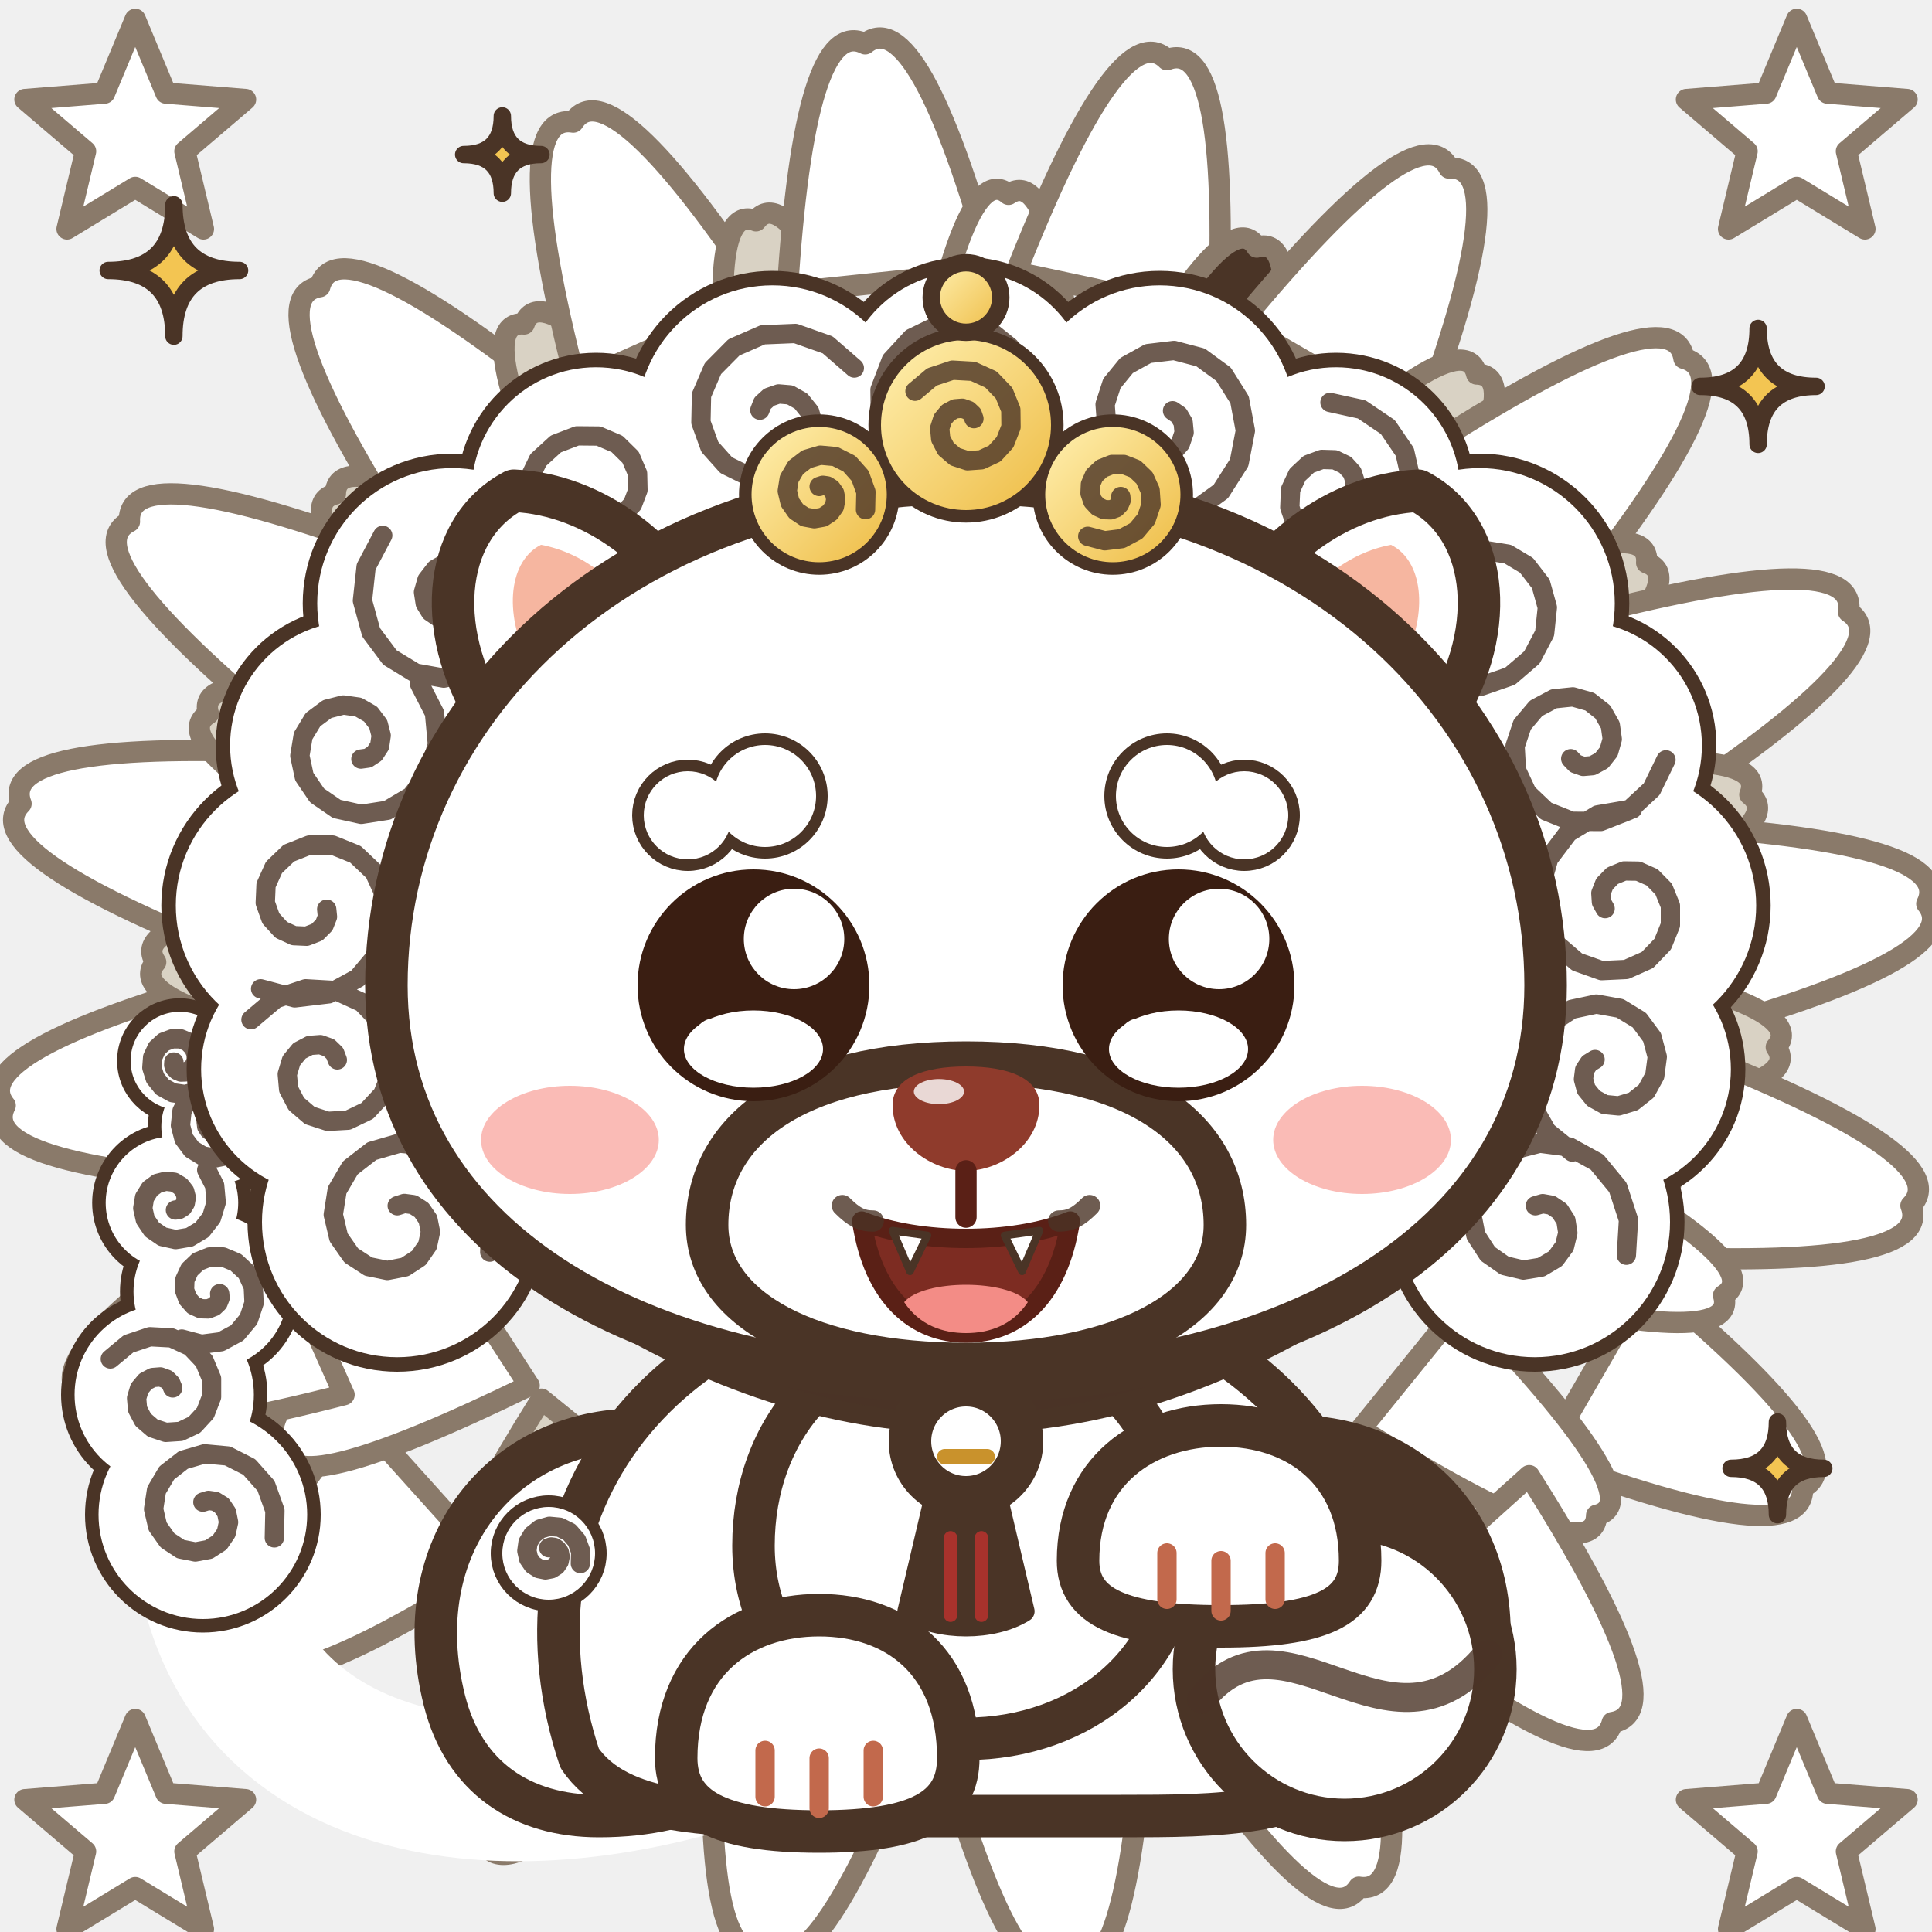
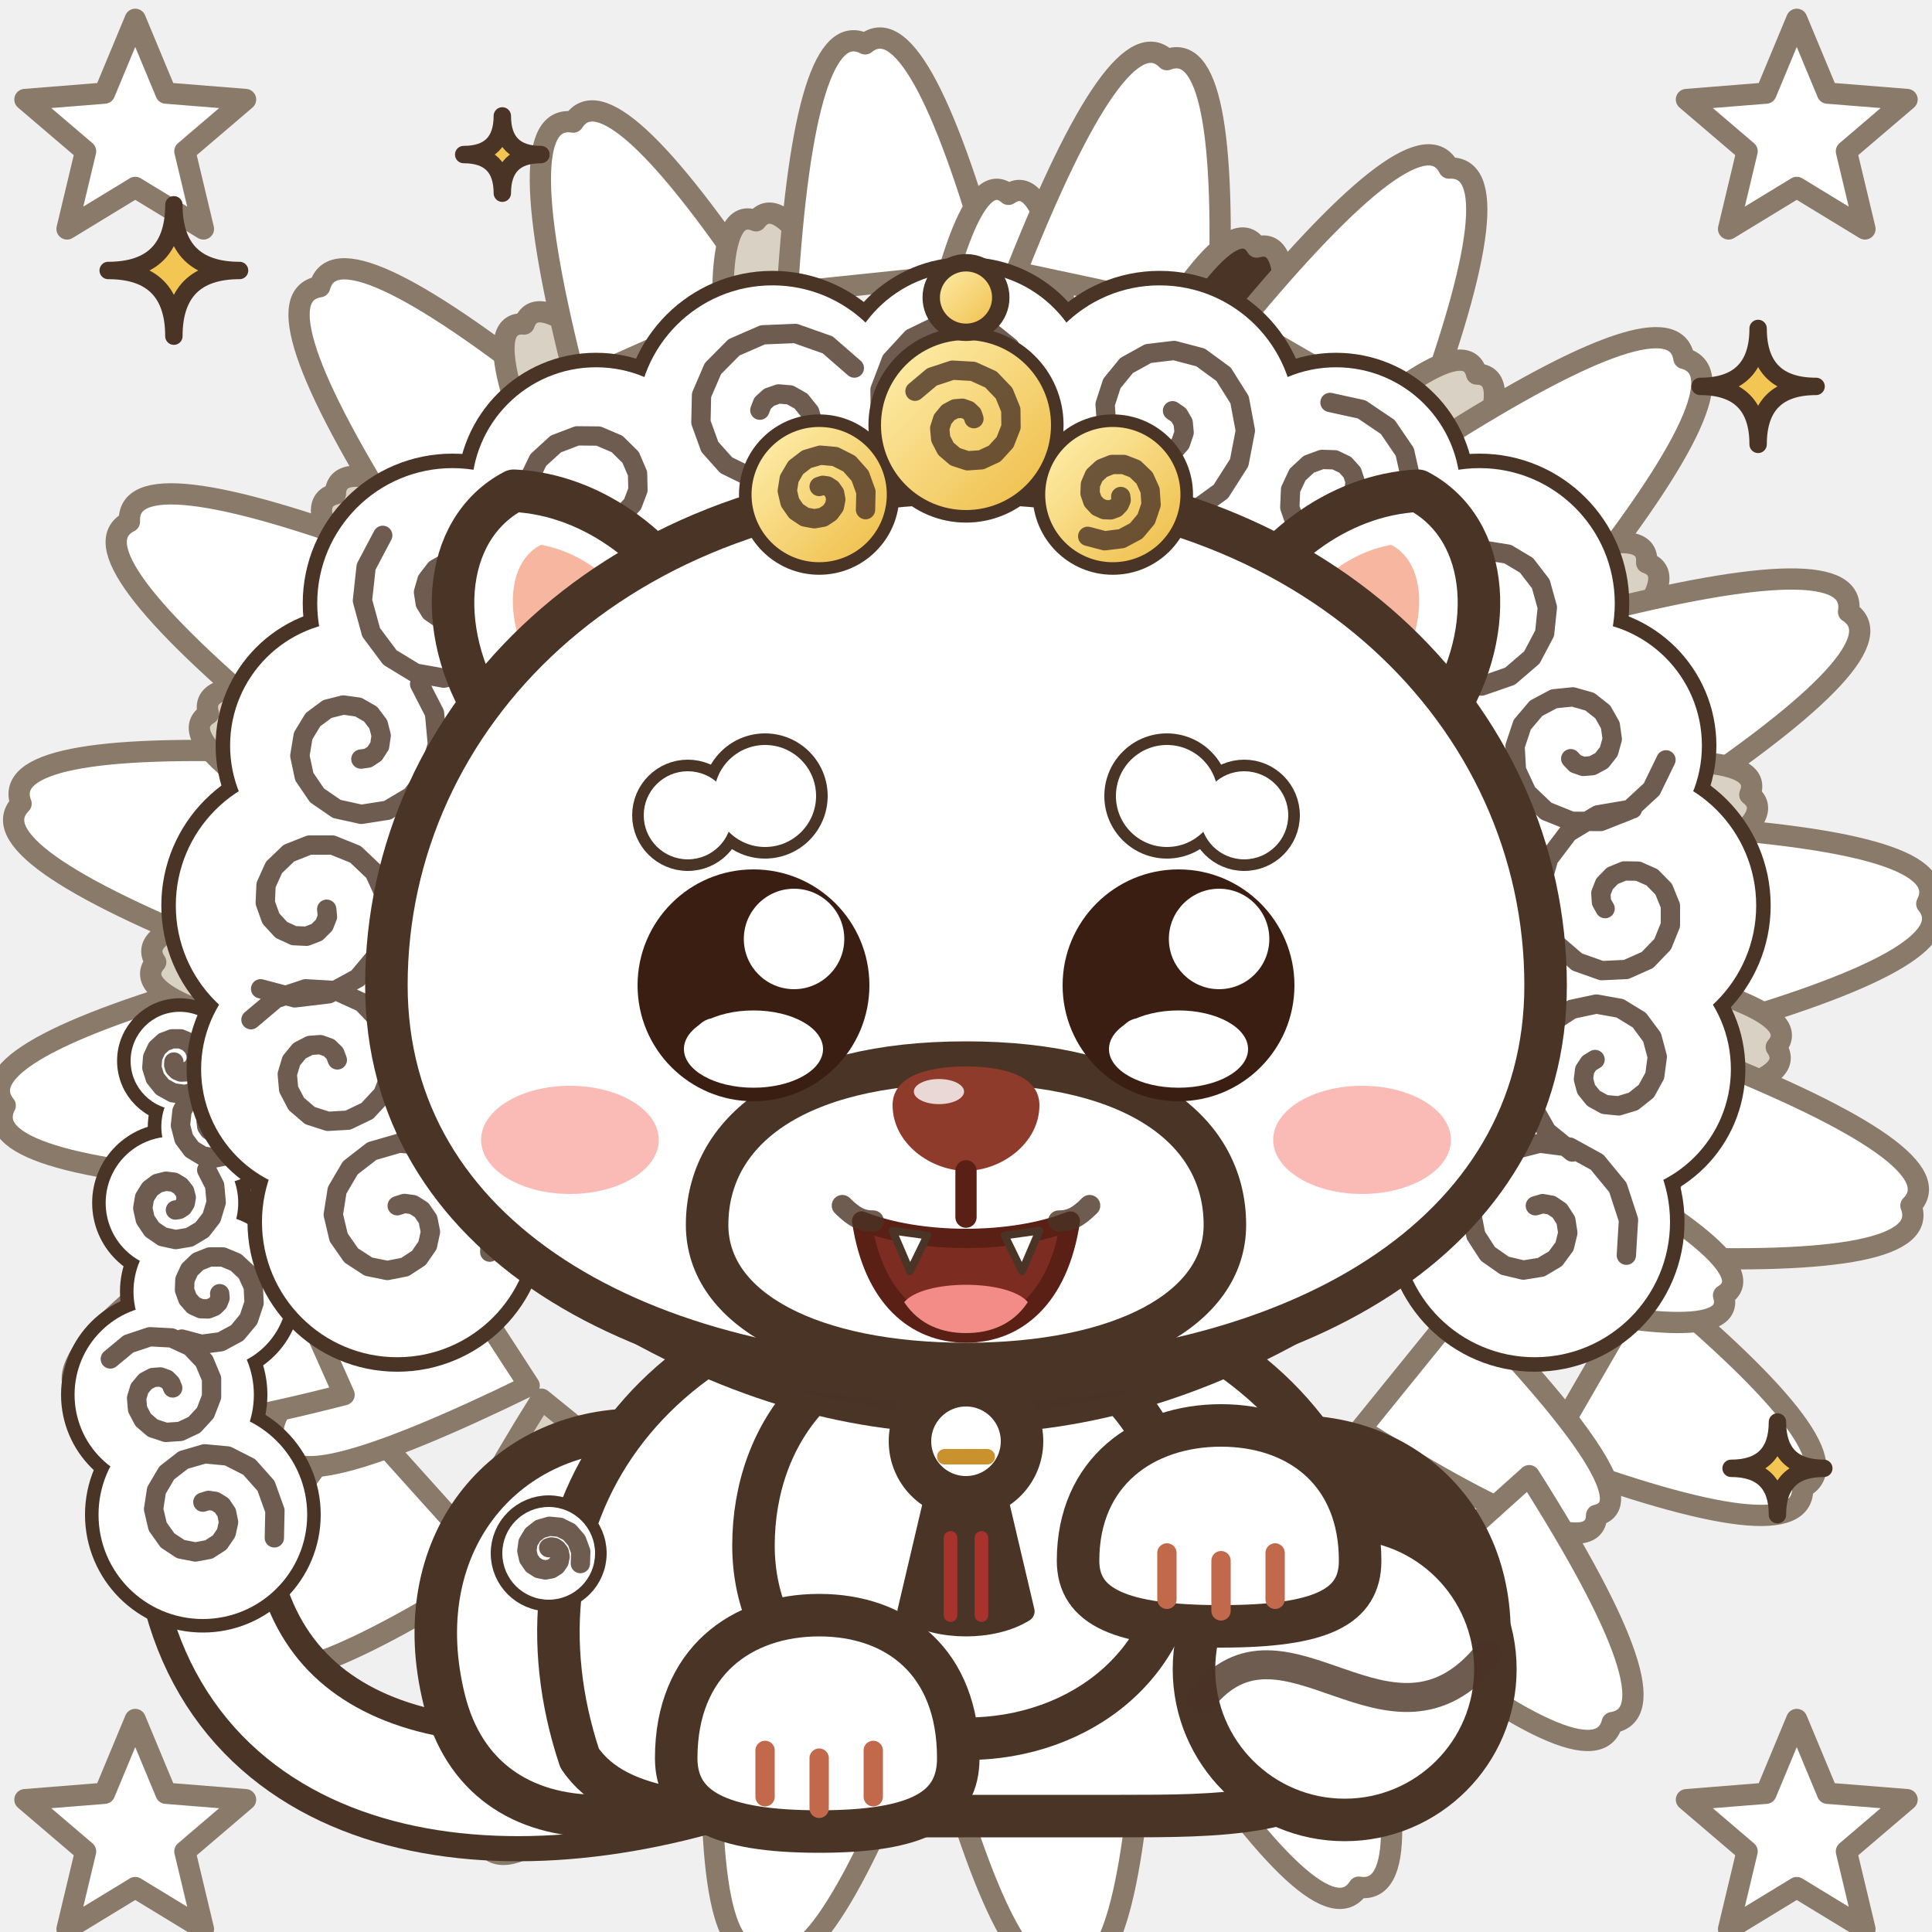
<svg xmlns="http://www.w3.org/2000/svg" viewBox="0 0 100 100" class="drawing" data-page="big-rumble">
  <g class="backdrop" stroke="#8a7a6a" stroke-width="1.1" stroke-linejoin="round">
    <path d="M85.26 66.18Q96.43 75.42 93.30 77.00Q93.49 80.51 79.90 75.45Z" fill="#ffffff" data-kind="fill" data-r="0" />
    <path d="M75.74 67.41Q85.70 77.72 82.64 78.43Q82.57 81.58 70.42 73.98Z" fill="#ffffff" data-kind="fill" data-r="1" />
    <path d="M79.15 76.38Q86.92 88.62 83.45 89.16Q82.55 92.55 71.19 83.54Z" fill="#ffffff" data-kind="fill" data-r="2" />
    <path d="M69.72 74.61Q76.01 87.49 72.87 87.23Q71.84 90.20 62.63 79.21Z" fill="#d9d2c4" />
    <path d="M70.19 84.19Q73.80 98.24 70.33 97.68Q68.43 100.63 60.41 88.55Z" fill="#ffffff" data-kind="fill" data-r="3" />
    <path d="M61.77 79.60Q63.77 93.79 60.87 92.57Q58.96 95.08 53.60 81.78Z" fill="#d9d2c4" />
    <path d="M59.25 88.86Q58.35 103.33 55.22 101.73Q52.50 103.94 48.60 89.97Z" fill="#ffffff" data-kind="fill" data-r="4" />
    <path d="M52.66 81.88Q50.18 96.00 47.80 93.94Q45.21 95.74 44.22 81.44Z" fill="#d9d2c4" />
    <path d="M47.41 89.91Q42.08 103.39 39.60 100.91Q36.33 102.17 36.94 87.68Z" fill="#ffffff" data-kind="fill" data-r="5" />
    <path d="M43.30 81.24Q36.58 93.90 34.95 91.21Q31.93 92.12 35.41 78.21Z" fill="#d9d2c4" />
    <path d="M35.82 87.26Q26.58 98.43 25.00 95.30Q21.49 95.49 26.55 81.90Z" fill="#d9d2c4" />
    <path d="M34.59 77.74Q24.28 87.70 23.57 84.64Q20.42 84.57 28.02 72.42Z" fill="#d9d2c4" />
    <path d="M25.62 81.15Q13.38 88.92 12.84 85.45Q9.45 84.55 18.46 73.19Z" fill="#ffffff" data-kind="fill" data-r="6" />
    <path d="M27.39 71.72Q14.51 78.01 14.77 74.87Q11.80 73.84 22.79 64.63Z" fill="#ffffff" data-kind="fill" data-r="7" />
    <path d="M17.81 72.19Q3.76 75.80 4.32 72.33Q1.37 70.43 13.45 62.41Z" fill="#ffffff" data-kind="fill" data-r="8" />
    <path d="M22.40 63.77Q8.21 65.77 9.43 62.87Q6.92 60.96 20.22 55.60Z" fill="#d9d2c4" />
    <path d="M13.14 61.25Q-1.33 60.35 0.27 57.22Q-1.94 54.50 12.03 50.60Z" fill="#ffffff" data-kind="fill" data-r="9" />
    <path d="M20.12 54.66Q6.00 52.18 8.06 49.80Q6.26 47.21 20.56 46.22Z" fill="#d9d2c4" />
    <path d="M12.09 49.41Q-1.39 44.08 1.09 41.60Q-0.17 38.33 14.32 38.94Z" fill="#ffffff" data-kind="fill" data-r="10" />
    <path d="M20.76 45.30Q8.10 38.58 10.79 36.95Q9.88 33.93 23.79 37.41Z" fill="#d9d2c4" />
    <path d="M14.74 37.82Q3.57 28.58 6.70 27.00Q6.51 23.49 20.10 28.55Z" fill="#ffffff" data-kind="fill" data-r="11" />
    <path d="M24.26 36.59Q14.30 26.28 17.36 25.57Q17.43 22.42 29.58 30.02Z" fill="#d9d2c4" />
    <path d="M20.85 27.62Q13.08 15.38 16.55 14.84Q17.45 11.45 28.81 20.46Z" fill="#ffffff" data-kind="fill" data-r="12" />
    <path d="M30.28 29.39Q23.99 16.51 27.13 16.77Q28.16 13.80 37.37 24.79Z" fill="#d9d2c4" />
    <path d="M29.81 19.81Q26.20 5.76 29.67 6.32Q31.57 3.37 39.59 15.45Z" fill="#ffffff" data-kind="fill" data-r="13" />
    <path d="M38.23 24.40Q36.23 10.21 39.13 11.43Q41.04 8.92 46.40 22.22Z" fill="#d9d2c4" />
    <path d="M40.75 15.14Q41.65 0.67 44.78 2.27Q47.50 0.06 51.40 14.03Z" fill="#ffffff" data-kind="fill" data-r="14" />
    <path d="M47.34 22.12Q49.82 8.00 52.20 10.06Q54.79 8.26 55.78 22.56Z" fill="#ffffff" data-kind="fill" data-r="15" />
    <path d="M52.59 14.09Q57.92 0.61 60.40 3.09Q63.67 1.83 63.06 16.32Z" fill="#ffffff" data-kind="fill" data-r="16" />
    <path d="M56.70 22.76Q63.42 10.10 65.05 12.79Q68.07 11.88 64.59 25.79Z" fill="#4a3426" />
    <path d="M64.18 16.74Q73.42 5.57 75.00 8.70Q78.51 8.51 73.45 22.10Z" fill="#ffffff" data-kind="fill" data-r="17" />
    <path d="M65.41 26.26Q75.72 16.30 76.43 19.36Q79.58 19.43 71.98 31.58Z" fill="#d9d2c4" />
    <path d="M74.38 22.85Q86.62 15.08 87.16 18.55Q90.55 19.45 81.54 30.81Z" fill="#ffffff" data-kind="fill" data-r="18" />
    <path d="M72.61 32.28Q85.49 25.99 85.23 29.13Q88.20 30.16 77.21 39.37Z" fill="#d9d2c4" />
    <path d="M82.19 31.81Q96.24 28.20 95.68 31.67Q98.63 33.57 86.55 41.59Z" fill="#ffffff" data-kind="fill" data-r="19" />
    <path d="M77.60 40.23Q91.79 38.23 90.57 41.13Q93.08 43.04 79.78 48.40Z" fill="#d9d2c4" />
    <path d="M86.86 42.75Q101.33 43.65 99.73 46.78Q101.94 49.50 87.97 53.40Z" fill="#ffffff" data-kind="fill" data-r="20" />
    <path d="M79.88 49.34Q94.00 51.82 91.94 54.20Q93.74 56.79 79.44 57.78Z" fill="#d9d2c4" />
    <path d="M87.91 54.59Q101.39 59.92 98.91 62.40Q100.17 65.67 85.68 65.06Z" fill="#ffffff" data-kind="fill" data-r="21" />
    <path d="M79.24 58.70Q91.90 65.42 89.21 67.05Q90.12 70.07 76.21 66.59Z" fill="#ffffff" data-kind="fill" data-r="22" />
    <path d="M7.00 1.00L8.59 4.82L12.71 5.15L9.57 7.83L10.53 11.85L7.00 9.70L3.47 11.85L4.43 7.83L1.29 5.15L5.41 4.82Z" fill="#ffffff" data-kind="fill" data-r="23" />
    <path d="M93.00 1.00L94.59 4.82L98.71 5.15L95.57 7.83L96.53 11.85L93.00 9.70L89.47 11.85L90.43 7.83L87.29 5.15L91.41 4.82Z" fill="#ffffff" data-kind="fill" data-r="24" />
    <path d="M7.00 89.00L8.59 92.82L12.71 93.15L9.57 95.83L10.53 99.85L7.00 97.70L3.47 99.85L4.43 95.83L1.29 93.15L5.41 92.82Z" fill="#ffffff" data-kind="fill" data-r="25" />
    <path d="M93.00 89.00L94.59 92.82L98.71 93.15L95.57 95.83L96.53 99.85L93.00 97.70L89.47 99.85L90.43 95.83L87.29 93.15L91.41 92.82Z" fill="#ffffff" data-kind="fill" data-r="26" />
  </g>
  <defs>
    <linearGradient id="rumble-f5-gold" x1="0" y1="0" x2="1" y2="1">
      <stop offset="0" stop-color="#fff0b0" />
      <stop offset="1" stop-color="#eebc45" />
    </linearGradient>
  </defs>
  <g>
-     <path d="M37 91C24 95 11 92 10.5 78.4" fill="none" stroke="#ffffff" stroke-width="7.4" stroke-linecap="round" data-kind="stroke" data-r="27" />
-     <path d="M37 91C24 95 11 92 10.5 78.4" fill="none" stroke="#ffffff" stroke-width="4.8" stroke-linecap="round" data-kind="stroke" data-r="28" />
+     <path d="M37 91C24 95 11 92 10.5 78.4" fill="none" stroke="#4a3426" stroke-width="7.4" stroke-linecap="round" />
+     <path d="M37 91C24 95 11 92 10.5 78.4" fill="none" stroke="#ffffff" stroke-width="4.8" stroke-linecap="round" data-kind="stroke" data-r="27" />
    <circle cx="10.5" cy="78.4" r="5.4" fill="#3c8a6b" stroke="#4a3426" stroke-width="1.4" />
    <circle cx="8.5" cy="72.19" r="4.64" fill="#3c8a6b" stroke="#4a3426" stroke-width="1.4" />
    <circle cx="10.9" cy="66.85" r="3.99" fill="#3c8a6b" stroke="#4a3426" stroke-width="1.4" />
    <circle cx="8.9" cy="62.26" r="3.43" fill="#3c8a6b" stroke="#4a3426" stroke-width="1.4" />
    <circle cx="11.3" cy="58.31" r="2.95" fill="#3c8a6b" stroke="#4a3426" stroke-width="1.4" />
    <circle cx="9.3" cy="54.91" r="2.54" fill="#3c8a6b" stroke="#4a3426" stroke-width="1.4" />
-     <circle cx="10.5" cy="78.4" r="5.4" fill="#ffffff" data-kind="fill" data-r="29" />
-     <circle cx="8.5" cy="72.19" r="4.64" fill="#ffffff" data-kind="fill" data-r="29" />
-     <circle cx="10.9" cy="66.85" r="3.99" fill="#ffffff" data-kind="fill" data-r="29" />
-     <circle cx="8.9" cy="62.26" r="3.43" fill="#ffffff" data-kind="fill" data-r="29" />
-     <circle cx="11.3" cy="58.31" r="2.95" fill="#ffffff" data-kind="fill" data-r="29" />
-     <circle cx="9.3" cy="54.91" r="2.54" fill="#ffffff" data-kind="fill" data-r="29" />
+     <circle cx="10.5" cy="78.4" r="5.4" fill="#ffffff" data-kind="fill" data-r="28" />
+     <circle cx="8.5" cy="72.19" r="4.64" fill="#ffffff" data-kind="fill" data-r="28" />
+     <circle cx="10.9" cy="66.85" r="3.99" fill="#ffffff" data-kind="fill" data-r="28" />
+     <circle cx="8.9" cy="62.26" r="3.43" fill="#ffffff" data-kind="fill" data-r="28" />
+     <circle cx="11.3" cy="58.31" r="2.95" fill="#ffffff" data-kind="fill" data-r="28" />
+     <circle cx="9.3" cy="54.91" r="2.54" fill="#ffffff" data-kind="fill" data-r="28" />
    <path d="M10.5 77.75L10.79 77.66L11.14 77.71L11.48 77.92L11.73 78.29L11.83 78.79L11.71 79.34L11.37 79.84L10.81 80.2L10.11 80.33L9.35 80.18L8.67 79.73L8.16 79.01L7.95 78.11L8.1 77.14L8.63 76.24L9.49 75.57L10.59 75.25L11.78 75.36L12.9 75.93L13.77 76.91L14.23 78.19L14.2 79.6M8.94 71.84L8.84 71.6L8.63 71.39L8.3 71.27L7.91 71.3L7.53 71.5L7.22 71.87L7.07 72.37L7.12 72.94L7.41 73.49L7.91 73.92L8.58 74.14L9.34 74.09L10.06 73.75L10.63 73.13L10.95 72.3L10.95 71.36L10.57 70.45L9.86 69.7L8.88 69.25L7.76 69.19L6.65 69.56L5.71 70.34M11.37 66.96L11.39 67.18L11.29 67.43L11.08 67.63L10.77 67.75L10.4 67.74L10.02 67.57L9.72 67.23L9.55 66.77L9.57 66.24L9.81 65.72L10.25 65.3L10.85 65.06L11.54 65.06L12.21 65.34L12.77 65.86L13.11 66.6L13.15 67.44L12.87 68.28L12.28 68.99L11.43 69.45L10.43 69.58L9.41 69.31M9.08 62.63L9.27 62.6L9.46 62.48L9.59 62.27L9.64 61.98L9.56 61.67L9.34 61.39L9.01 61.19L8.59 61.14L8.15 61.25L7.76 61.54L7.48 61.99L7.39 62.54L7.52 63.12L7.87 63.64L8.41 64.01L9.09 64.16L9.81 64.04L10.46 63.65L10.95 63.02L11.19 62.23L11.11 61.36L10.7 60.56M11.14 58.62L10.98 58.6L10.82 58.49L10.7 58.31L10.67 58.06L10.74 57.79L10.93 57.55L11.22 57.39L11.58 57.35L11.96 57.45L12.29 57.71L12.52 58.1L12.59 58.57L12.48 59.07L12.17 59.51L11.7 59.82L11.11 59.94L10.49 59.83L9.93 59.49L9.52 58.94L9.34 58.25L9.42 57.51L9.78 56.82M9 54.97L8.99 55.12L9.04 55.27L9.18 55.41L9.37 55.49L9.61 55.48L9.85 55.37L10.05 55.17L10.16 54.87L10.15 54.54L10.01 54.21L9.73 53.93L9.35 53.77L8.91 53.77L8.48 53.93L8.12 54.26L7.9 54.73L7.86 55.26L8.03 55.8L8.4 56.26L8.94 56.56L9.57 56.65L10.22 56.49" fill="none" stroke="#4a3426" stroke-width="1" stroke-linecap="round" stroke-linejoin="round" stroke-opacity="0.8" />
    <circle cx="20.56" cy="63.25" r="7" fill="#3c8a6b" stroke="#4a3426" stroke-width="1.5" />
    <circle cx="16.85" cy="55.34" r="6.44" fill="#3c8a6b" stroke="#4a3426" stroke-width="1.5" />
    <circle cx="16.1" cy="46.87" r="7" fill="#3c8a6b" stroke="#4a3426" stroke-width="1.5" />
    <circle cx="18.35" cy="38.59" r="6.44" fill="#3c8a6b" stroke="#4a3426" stroke-width="1.5" />
    <circle cx="23.42" cy="31.23" r="7" fill="#3c8a6b" stroke="#4a3426" stroke-width="1.5" />
    <circle cx="30.85" cy="25.45" r="6.44" fill="#3c8a6b" stroke="#4a3426" stroke-width="1.5" />
    <circle cx="39.98" cy="21.77" r="7" fill="#3c8a6b" stroke="#4a3426" stroke-width="1.5" />
    <circle cx="50" cy="20.5" r="6.44" fill="#3c8a6b" stroke="#4a3426" stroke-width="1.5" />
    <circle cx="60.02" cy="21.77" r="7" fill="#3c8a6b" stroke="#4a3426" stroke-width="1.5" />
    <circle cx="69.15" cy="25.45" r="6.44" fill="#3c8a6b" stroke="#4a3426" stroke-width="1.5" />
    <circle cx="76.58" cy="31.23" r="7" fill="#3c8a6b" stroke="#4a3426" stroke-width="1.5" />
    <circle cx="81.65" cy="38.59" r="6.44" fill="#3c8a6b" stroke="#4a3426" stroke-width="1.5" />
    <circle cx="83.9" cy="46.87" r="7" fill="#3c8a6b" stroke="#4a3426" stroke-width="1.5" />
    <circle cx="83.15" cy="55.34" r="6.44" fill="#3c8a6b" stroke="#4a3426" stroke-width="1.5" />
    <circle cx="79.44" cy="63.25" r="7" fill="#3c8a6b" stroke="#4a3426" stroke-width="1.5" />
-     <circle cx="20.56" cy="63.25" r="7" fill="#ffffff" data-kind="fill" data-r="29" />
-     <circle cx="16.85" cy="55.34" r="6.44" fill="#ffffff" data-kind="fill" data-r="29" />
-     <circle cx="16.1" cy="46.87" r="7" fill="#ffffff" data-kind="fill" data-r="29" />
-     <circle cx="18.35" cy="38.59" r="6.44" fill="#ffffff" data-kind="fill" data-r="29" />
-     <circle cx="23.42" cy="31.23" r="7" fill="#ffffff" data-kind="fill" data-r="29" />
-     <circle cx="30.85" cy="25.45" r="6.44" fill="#ffffff" data-kind="fill" data-r="29" />
-     <circle cx="39.98" cy="21.77" r="7" fill="#ffffff" data-kind="fill" data-r="29" />
-     <circle cx="50" cy="20.5" r="6.44" fill="#ffffff" data-kind="fill" data-r="29" />
-     <circle cx="60.02" cy="21.77" r="7" fill="#ffffff" data-kind="fill" data-r="29" />
-     <circle cx="69.15" cy="25.45" r="6.44" fill="#ffffff" data-kind="fill" data-r="29" />
-     <circle cx="76.58" cy="31.23" r="7" fill="#ffffff" data-kind="fill" data-r="29" />
-     <circle cx="81.65" cy="38.59" r="6.44" fill="#ffffff" data-kind="fill" data-r="29" />
-     <circle cx="83.9" cy="46.87" r="7" fill="#ffffff" data-kind="fill" data-r="29" />
-     <circle cx="83.15" cy="55.34" r="6.44" fill="#ffffff" data-kind="fill" data-r="29" />
-     <circle cx="79.44" cy="63.25" r="7" fill="#ffffff" data-kind="fill" data-r="29" />
+     <circle cx="20.56" cy="63.25" r="7" fill="#ffffff" data-kind="fill" data-r="28" />
+     <circle cx="16.85" cy="55.34" r="6.44" fill="#ffffff" data-kind="fill" data-r="28" />
+     <circle cx="16.1" cy="46.87" r="7" fill="#ffffff" data-kind="fill" data-r="28" />
+     <circle cx="18.35" cy="38.59" r="6.44" fill="#ffffff" data-kind="fill" data-r="28" />
+     <circle cx="23.42" cy="31.23" r="7" fill="#ffffff" data-kind="fill" data-r="28" />
+     <circle cx="30.85" cy="25.45" r="6.44" fill="#ffffff" data-kind="fill" data-r="28" />
+     <circle cx="39.98" cy="21.77" r="7" fill="#ffffff" data-kind="fill" data-r="28" />
+     <circle cx="50" cy="20.5" r="6.44" fill="#ffffff" data-kind="fill" data-r="28" />
+     <circle cx="60.02" cy="21.77" r="7" fill="#ffffff" data-kind="fill" data-r="28" />
+     <circle cx="69.15" cy="25.45" r="6.44" fill="#ffffff" data-kind="fill" data-r="28" />
+     <circle cx="76.58" cy="31.23" r="7" fill="#ffffff" data-kind="fill" data-r="28" />
+     <circle cx="81.65" cy="38.59" r="6.44" fill="#ffffff" data-kind="fill" data-r="28" />
+     <circle cx="83.9" cy="46.87" r="7" fill="#ffffff" data-kind="fill" data-r="28" />
+     <circle cx="83.15" cy="55.34" r="6.44" fill="#ffffff" data-kind="fill" data-r="28" />
+     <circle cx="79.44" cy="63.25" r="7" fill="#ffffff" data-kind="fill" data-r="28" />
    <path d="M20.56 62.41L20.93 62.29L21.38 62.35L21.82 62.63L22.15 63.11L22.28 63.76L22.13 64.46L21.68 65.11L20.96 65.58L20.05 65.76L19.07 65.56L18.18 64.98L17.53 64.05L17.25 62.87L17.45 61.61L18.13 60.45L19.25 59.58L20.67 59.17L22.22 59.31L23.67 60.05L24.79 61.31L25.4 62.97L25.35 64.81M17.46 54.86L17.33 54.52L17.03 54.23L16.58 54.07L16.04 54.11L15.5 54.39L15.08 54.9L14.87 55.6L14.94 56.38L15.34 57.14L16.04 57.74L16.97 58.04L18.01 57.98L19.01 57.5L19.81 56.64L20.26 55.49L20.24 54.19L19.73 52.92L18.74 51.89L17.38 51.27L15.82 51.18L14.28 51.69L12.99 52.78M16.91 47.06L16.95 47.45L16.78 47.88L16.41 48.25L15.87 48.46L15.21 48.43L14.56 48.13L14.02 47.54L13.73 46.73L13.77 45.81L14.18 44.9L14.95 44.16L16.01 43.74L17.21 43.74L18.4 44.22L19.37 45.14L19.96 46.43L20.05 47.91L19.55 49.39L18.51 50.63L17.02 51.44L15.26 51.65L13.49 51.18M18.68 39.29L19.04 39.24L19.39 39.01L19.65 38.61L19.73 38.07L19.58 37.49L19.18 36.96L18.55 36.6L17.77 36.49L16.94 36.7L16.2 37.25L15.69 38.09L15.52 39.12L15.75 40.2L16.41 41.17L17.43 41.87L18.7 42.15L20.05 41.94L21.28 41.21L22.2 40.03L22.64 38.53L22.49 36.91L21.72 35.41M23.05 31.98L22.66 31.93L22.28 31.67L22.01 31.23L21.92 30.65L22.1 30.02L22.54 29.45L23.23 29.06L24.09 28.96L24.98 29.21L25.77 29.81L26.32 30.73L26.49 31.86L26.21 33.03L25.48 34.08L24.35 34.81L22.97 35.1L21.51 34.84L20.18 34.03L19.21 32.73L18.76 31.09L18.95 29.34L19.81 27.71M30.09 25.62L30.06 25.97L30.2 26.37L30.53 26.71L31.03 26.92L31.64 26.9L32.24 26.63L32.74 26.1L33.02 25.36L33 24.51L32.64 23.67L31.94 22.98L30.98 22.57L29.87 22.56L28.77 22.98L27.86 23.81L27.29 24.99L27.2 26.35L27.63 27.71L28.57 28.87L29.93 29.64L31.54 29.86L33.18 29.46M39.33 21.23L39.47 20.87L39.81 20.56L40.3 20.39L40.89 20.44L41.46 20.76L41.91 21.32L42.13 22.08L42.04 22.93L41.59 23.75L40.82 24.38L39.8 24.7L38.67 24.61L37.59 24.08L36.74 23.13L36.28 21.86L36.31 20.45L36.9 19.08L37.99 17.98L39.48 17.33L41.17 17.26L42.84 17.85L44.22 19.05M50.01 19.73L49.67 19.61L49.25 19.66L48.84 19.91L48.53 20.35L48.41 20.94L48.53 21.59L48.94 22.2L49.59 22.64L50.43 22.81L51.33 22.65L52.16 22.13L52.77 21.28L53.04 20.2L52.88 19.04L52.27 17.96L51.26 17.15L49.96 16.74L48.53 16.85L47.19 17.5L46.13 18.65L45.55 20.17L45.57 21.86M60.69 21.26L61.01 21.48L61.24 21.87L61.29 22.39L61.1 22.95L60.67 23.44L60.02 23.75L59.23 23.79L58.42 23.51L57.72 22.89L57.28 21.99L57.2 20.93L57.55 19.85L58.31 18.92L59.43 18.3L60.77 18.14L62.14 18.5L63.33 19.37L64.16 20.69L64.46 22.29L64.14 23.95L63.19 25.44L61.7 26.52M69.9 25.64L70.09 25.33L70.14 24.92L69.99 24.46L69.63 24.06L69.09 23.8L68.42 23.78L67.74 24.03L67.16 24.57L66.8 25.34L66.76 26.26L67.08 27.19L67.76 27.98L68.75 28.48L69.92 28.59L71.11 28.24L72.13 27.44L72.82 26.26L73.04 24.85L72.71 23.39L71.83 22.1L70.48 21.19L68.84 20.83M76.93 32L76.64 32.26L76.2 32.39L75.68 32.32L75.18 32.01L74.81 31.48L74.65 30.77L74.79 30L75.25 29.27L76.01 28.74L76.98 28.51L78.04 28.68L79.01 29.26L79.75 30.22L80.09 31.44L79.95 32.78L79.29 34.03L78.16 35L76.69 35.51L75.07 35.43L73.52 34.74L72.29 33.48L71.57 31.79M81.3 39.27L81.55 39.53L81.95 39.67L82.42 39.63L82.9 39.37L83.27 38.9L83.45 38.26L83.35 37.54L82.96 36.85L82.29 36.32L81.41 36.07L80.43 36.17L79.51 36.66L78.79 37.51L78.42 38.62L78.49 39.86L79.04 41.04L80.03 41.98L81.35 42.51L82.85 42.52L84.3 41.95L85.49 40.85L86.23 39.33M83.08 47.03L82.89 46.69L82.86 46.23L83.05 45.75L83.46 45.33L84.07 45.08L84.79 45.09L85.51 45.41L86.11 46.02L86.46 46.88L86.46 47.88L86.06 48.87L85.27 49.69L84.17 50.18L82.9 50.24L81.63 49.79L80.56 48.87L79.88 47.55L79.72 46L80.16 44.44L81.18 43.09L82.69 42.18L84.5 41.87M82.56 54.84L82.25 55.03L82.02 55.38L81.96 55.86L82.1 56.38L82.48 56.85L83.06 57.17L83.78 57.24L84.54 57.01L85.21 56.48L85.65 55.68L85.78 54.7L85.51 53.69L84.85 52.8L83.85 52.19L82.63 51.97L81.36 52.24L80.22 52.99L79.39 54.16L79.05 55.62L79.27 57.16L80.07 58.57L81.38 59.63M79.47 62.41L79.85 62.3L80.3 62.38L80.73 62.67L81.05 63.17L81.15 63.81L80.98 64.51L80.51 65.15L79.77 65.59L78.85 65.74L77.88 65.51L77.01 64.9L76.39 63.94L76.16 62.76L76.39 61.51L77.11 60.37L78.26 59.54L79.7 59.17L81.24 59.37L82.66 60.15L83.74 61.46L84.29 63.14L84.18 64.97" fill="none" stroke="#4a3426" stroke-width="1" stroke-linecap="round" stroke-linejoin="round" stroke-opacity="0.8" />
    <g>
+       <path d="M25.6 37.6C22.4 33 22.8 27.4 26.6 25.4 30.8 25.6 34.6 28.6 36.4 32.4Z" fill="#ffffff" stroke="#4a3426" stroke-width="2.2" stroke-linejoin="round" stroke-linecap="round" data-kind="fill" data-r="29" />
+       <path d="M27.4 34.4C26 31.6 26.4 29 28 28.2 30.2 28.6 32.2 30.2 33.2 32.2Z" fill="#f6b6a0" />
+     </g>
+     <g transform="matrix(-1 0 0 1 100 0)">
      <path d="M25.6 37.6C22.4 33 22.8 27.4 26.6 25.4 30.8 25.6 34.6 28.6 36.4 32.4Z" fill="#ffffff" stroke="#4a3426" stroke-width="2.2" stroke-linejoin="round" stroke-linecap="round" data-kind="fill" data-r="30" />
      <path d="M27.4 34.4C26 31.6 26.4 29 28 28.2 30.2 28.6 32.2 30.2 33.2 32.2Z" fill="#f6b6a0" />
    </g>
-     <g transform="matrix(-1 0 0 1 100 0)">
-       <path d="M25.6 37.6C22.4 33 22.8 27.4 26.6 25.4 30.8 25.6 34.6 28.6 36.4 32.4Z" fill="#ffffff" stroke="#4a3426" stroke-width="2.2" stroke-linejoin="round" stroke-linecap="round" data-kind="fill" data-r="31" />
-       <path d="M27.4 34.4C26 31.6 26.4 29 28 28.2 30.2 28.6 32.2 30.2 33.2 32.2Z" fill="#f6b6a0" />
-     </g>
-     <path d="M23 88C21 80 26 74 33 74 40 74 43 81 41 88 40 92 36 94 31 94 27 94 24 92 23 88Z" fill="#ffffff" stroke="#4a3426" stroke-width="2.2" stroke-linejoin="round" stroke-linecap="round" data-kind="fill" data-r="32" />
+     <path d="M23 88C21 80 26 74 33 74 40 74 43 81 41 88 40 92 36 94 31 94 27 94 24 92 23 88Z" fill="#ffffff" stroke="#4a3426" stroke-width="2.2" stroke-linejoin="round" stroke-linecap="round" data-kind="fill" data-r="31" />
    <path d="M77 88C79 80 74 74 67 74 60 74 57 81 59 88 60 92 64 94 69 94 73 94 76 92 77 88Z" fill="#4a3426" stroke="#4a3426" stroke-width="1.5" stroke-linejoin="round" stroke-linecap="round" />
-     <path d="M30 91C26 79 33 67 50 66 67 67 74 79 70 91 68 94 63 94 58 94H42C37 94 32 94 30 91Z" fill="#ffffff" stroke="#4a3426" stroke-width="2.2" stroke-linejoin="round" stroke-linecap="round" data-kind="fill" data-r="33" />
-     <path d="M50 69C57 69 61 74 61 80 61 86 56 90 50 90S39 86 39 80C39 74 43 69 50 69Z" fill="#ffffff" stroke="#4a3426" stroke-width="2.2" stroke-linejoin="round" stroke-linecap="round" data-kind="fill" data-r="34" />
+     <path d="M30 91C26 79 33 67 50 66 67 67 74 79 70 91 68 94 63 94 58 94H42C37 94 32 94 30 91Z" fill="#ffffff" stroke="#4a3426" stroke-width="2.2" stroke-linejoin="round" stroke-linecap="round" data-kind="fill" data-r="32" />
+     <path d="M50 69C57 69 61 74 61 80 61 86 56 90 50 90S39 86 39 80C39 74 43 69 50 69Z" fill="#ffffff" stroke="#4a3426" stroke-width="2.2" stroke-linejoin="round" stroke-linecap="round" data-kind="fill" data-r="33" />
    <circle cx="28.4" cy="80.4" r="2.4" fill="#3c8a6b" stroke="#4a3426" stroke-width="1.2" />
-     <circle cx="28.4" cy="80.4" r="2.4" fill="#ffffff" data-kind="fill" data-r="29" />
+     <circle cx="28.4" cy="80.4" r="2.4" fill="#ffffff" data-kind="fill" data-r="28" />
    <path d="M28.4 80.11L28.53 80.07L28.68 80.09L28.83 80.19L28.95 80.35L28.99 80.57L28.94 80.82L28.79 81.04L28.54 81.2L28.23 81.26L27.89 81.19L27.58 80.99L27.36 80.67L27.27 80.27L27.33 79.84L27.57 79.44L27.95 79.14L28.44 79L28.97 79.05L29.47 79.3L29.85 79.74L30.06 80.31L30.04 80.93" fill="none" stroke="#4a3426" stroke-width="1" stroke-linecap="round" stroke-linejoin="round" stroke-opacity="0.8" />
    <circle cx="71.6" cy="80.4" r="2.4" fill="#3c8a6b" stroke="#4a3426" stroke-width="1.2" />
-     <circle cx="71.6" cy="80.4" r="2.4" fill="#ffffff" data-kind="fill" data-r="29" />
+     <circle cx="71.6" cy="80.4" r="2.4" fill="#ffffff" data-kind="fill" data-r="28" />
    <path d="M71.6 80.11L71.73 80.07L71.88 80.09L72.03 80.19L72.15 80.35L72.19 80.57L72.14 80.82L71.99 81.04L71.74 81.2L71.43 81.26L71.09 81.19L70.78 80.99L70.56 80.67L70.47 80.27L70.53 79.84L70.77 79.44L71.15 79.14L71.64 79L72.17 79.05L72.67 79.3L73.05 79.74L73.26 80.31L73.24 80.93" fill="none" stroke="#4a3426" stroke-width="1" stroke-linecap="round" stroke-linejoin="round" stroke-opacity="0.8" />
-     <path d="M35 91C35 86 38.4 83.6 42.4 83.6S49.6 86 49.6 91C49.6 93.6 47.6 94.8 42.4 94.8S35 93.6 35 91Z" fill="#ffffff" stroke="#4a3426" stroke-width="2.2" stroke-linejoin="round" stroke-linecap="round" data-kind="fill" data-r="35" />
-     <circle cx="69.6" cy="86.4" r="7.8" fill="#ffffff" stroke="#4a3426" stroke-width="2.2" stroke-linejoin="round" stroke-linecap="round" data-kind="fill" data-r="36" />
+     <path d="M35 91C35 86 38.4 83.6 42.4 83.6S49.6 86 49.6 91C49.6 93.6 47.6 94.8 42.4 94.8S35 93.6 35 91Z" fill="#ffffff" stroke="#4a3426" stroke-width="2.2" stroke-linejoin="round" stroke-linecap="round" data-kind="fill" data-r="34" />
+     <circle cx="69.6" cy="86.4" r="7.8" fill="#ffffff" stroke="#4a3426" stroke-width="2.2" stroke-linejoin="round" stroke-linecap="round" data-kind="fill" data-r="35" />
    <path d="M62.19 87.96C66.48 82.5 71.94 91.86 77.01 85.62" fill="none" stroke="#4a3426" stroke-width="1.5" stroke-linecap="round" stroke-opacity="0.8" />
-     <path d="M55.8 80.78C55.8 76.18 59.2 73.78 63.2 73.78S70.4 76.18 70.4 80.78C70.4 83.18 68.4 84.18 63.2 84.18S55.8 83.18 55.8 80.78Z" fill="#ffffff" stroke="#4a3426" stroke-width="2.2" stroke-linejoin="round" stroke-linecap="round" data-kind="fill" data-r="37" />
+     <path d="M55.8 80.78C55.8 76.18 59.2 73.78 63.2 73.78S70.4 76.18 70.4 80.78C70.4 83.18 68.4 84.18 63.2 84.18S55.8 83.18 55.8 80.78Z" fill="#ffffff" stroke="#4a3426" stroke-width="2.2" stroke-linejoin="round" stroke-linecap="round" data-kind="fill" data-r="36" />
    <path d="M39.6 93v-2.4M42.4 93.6v-2.6M45.2 93v-2.4M60.4 82.78v-2.4M63.2 83.38v-2.6M66 82.78v-2.4" stroke="#c2694c" stroke-width="1" stroke-linecap="round" />
    <path d="M32 66.4Q50 77.4 68 66.4" fill="none" stroke="#4a3426" stroke-width="4.6" stroke-linecap="round" />
    <path d="M32 66.4Q50 77.4 68 66.4" fill="none" stroke="#4a3426" stroke-width="2.6" stroke-linecap="round" stroke-opacity="0.8" />
    <path d="M48.6 76.6 47 83.4C48.6 84.4 51.4 84.4 53 83.4L51.4 76.6Z" fill="#4a3426" stroke="#4a3426" stroke-width="1.1" stroke-linejoin="round" stroke-linecap="round" />
    <path d="M49.2 83.6v-4M50.8 83.6v-4" stroke="#a8322c" stroke-width=".7" stroke-linecap="round" />
-     <circle cx="50" cy="74.6" r="2.9" fill="#ffffff" stroke="#4a3426" stroke-width="2.2" stroke-linejoin="round" stroke-linecap="round" data-kind="fill" data-r="38" />
+     <circle cx="50" cy="74.6" r="2.9" fill="#ffffff" stroke="#4a3426" stroke-width="2.2" stroke-linejoin="round" stroke-linecap="round" data-kind="fill" data-r="37" />
    <path d="M48.9 75.4h2.2" stroke="#c9922c" stroke-width=".8" stroke-linecap="round" />
-     <path d="M50 25C68 25 80 37 80 51 80 64 67 71.5 50 71.5S20 64 20 51C20 37 32 25 50 25Z" fill="#ffffff" stroke="#4a3426" stroke-width="2.2" stroke-linejoin="round" stroke-linecap="round" data-kind="fill" data-r="39" />
-     <path d="M50 55C59 55 63.4 58.6 63.4 63.4 63.4 67.8 58 70.6 50 70.6S36.6 67.8 36.6 63.4C36.6 58.6 41 55 50 55Z" fill="#ffffff" stroke="#4a3426" stroke-width="2.2" stroke-linejoin="round" stroke-linecap="round" data-kind="fill" data-r="40" />
+     <path d="M50 25C68 25 80 37 80 51 80 64 67 71.5 50 71.5S20 64 20 51C20 37 32 25 50 25Z" fill="#ffffff" stroke="#4a3426" stroke-width="2.2" stroke-linejoin="round" stroke-linecap="round" data-kind="fill" data-r="38" />
+     <path d="M50 55C59 55 63.4 58.6 63.4 63.4 63.4 67.8 58 70.6 50 70.6S36.6 67.8 36.6 63.4C36.6 58.6 41 55 50 55Z" fill="#ffffff" stroke="#4a3426" stroke-width="2.2" stroke-linejoin="round" stroke-linecap="round" data-kind="fill" data-r="39" />
    <path d="M44.6 63.2C47.6 64.4 52.4 64.4 55.4 63.2 54.8 67.2 52.6 69 50 69S45.2 67.2 44.6 63.2Z" fill="#7d2c22" stroke="#5a2016" stroke-width="1" stroke-linejoin="round" stroke-linecap="round" />
    <path d="M46.8 67.4C47.8 66.2 52.2 66.2 53.2 67.4 52.4 68.6 51.2 69 50 69S47.6 68.6 46.8 67.4Z" fill="#f38c86" />
    <path d="M46.2 63.7 47.1 65.8 48 63.95ZM53.8 63.7 52.9 65.8 52 63.95Z" fill="#fff" stroke="#4a3426" stroke-width=".4" stroke-linejoin="round" />
    <path d="M43.6 62.4c.6.6 1 .8 1.6.8M56.4 62.4c-.6.6-1 .8-1.6.8" stroke="#4a3426" stroke-width="1.1" fill="none" stroke-linecap="round" stroke-opacity="0.8" />
    <path d="M46.2 57.2C46.2 55.8 47.8 55.2 50 55.2S53.8 55.8 53.8 57.2C53.8 59.2 51.8 60.6 50 60.6S46.2 59.2 46.2 57.2Z" fill="#8f3b2c" />
    <ellipse cx="48.6" cy="56.5" rx="1.3" ry=".65" fill="#fff" opacity=".8" />
    <path d="M50 60.6v2.4" stroke="#5a2016" stroke-width="1.1" stroke-linecap="round" />
    <circle cx="39" cy="51" r="6" fill="#3a1e12" />
-     <ellipse cx="39" cy="54.3" rx="3.6" ry="2" fill="#ffffff" data-kind="fill" data-r="41" />
+     <ellipse cx="39" cy="54.3" rx="3.6" ry="2" fill="#ffffff" data-kind="fill" data-r="40" />
    <circle cx="41.1" cy="48.6" r="2.6" fill="#fff" />
    <circle cx="37" cy="53.8" r="1.1" fill="#fff" />
    <circle cx="61" cy="51" r="6" fill="#3a1e12" />
-     <ellipse cx="61" cy="54.3" rx="3.6" ry="2" fill="#ffffff" data-kind="fill" data-r="41" />
+     <ellipse cx="61" cy="54.3" rx="3.6" ry="2" fill="#ffffff" data-kind="fill" data-r="40" />
    <circle cx="63.1" cy="48.6" r="2.6" fill="#fff" />
    <circle cx="59" cy="53.8" r="1.1" fill="#fff" />
    <circle cx="35.6" cy="42.2" r="2.28" fill="#3c8a6b" stroke="#4a3426" stroke-width="1.2" />
    <circle cx="39.6" cy="41.2" r="2.64" fill="#3c8a6b" stroke="#4a3426" stroke-width="1.2" />
-     <circle cx="35.6" cy="42.2" r="2.28" fill="#ffffff" data-kind="fill" data-r="29" />
-     <circle cx="39.6" cy="41.2" r="2.64" fill="#ffffff" data-kind="fill" data-r="29" />
+     <circle cx="35.6" cy="42.2" r="2.28" fill="#ffffff" data-kind="fill" data-r="28" />
+     <circle cx="39.6" cy="41.2" r="2.64" fill="#ffffff" data-kind="fill" data-r="28" />
    <circle cx="64.4" cy="42.2" r="2.28" fill="#3c8a6b" stroke="#4a3426" stroke-width="1.2" />
    <circle cx="60.4" cy="41.2" r="2.64" fill="#3c8a6b" stroke="#4a3426" stroke-width="1.2" />
-     <circle cx="64.4" cy="42.2" r="2.28" fill="#ffffff" data-kind="fill" data-r="29" />
-     <circle cx="60.4" cy="41.2" r="2.64" fill="#ffffff" data-kind="fill" data-r="29" />
+     <circle cx="64.4" cy="42.2" r="2.28" fill="#ffffff" data-kind="fill" data-r="28" />
+     <circle cx="60.4" cy="41.2" r="2.64" fill="#ffffff" data-kind="fill" data-r="28" />
    <ellipse cx="29.5" cy="59" rx="4.6" ry="2.8" fill="#f78e86" opacity=".6" />
    <ellipse cx="70.5" cy="59" rx="4.6" ry="2.8" fill="#f78e86" opacity=".6" />
    <circle cx="42.4" cy="25.6" r="3.5" fill="#c9922c" stroke="#4a3426" stroke-width="1.3" />
    <circle cx="50" cy="22" r="4.4" fill="#c9922c" stroke="#4a3426" stroke-width="1.3" />
    <circle cx="57.6" cy="25.6" r="3.5" fill="#c9922c" stroke="#4a3426" stroke-width="1.3" />
    <circle cx="42.4" cy="25.6" r="3.5" fill="url(#rumble-f5-gold)" />
    <circle cx="50" cy="22" r="4.4" fill="url(#rumble-f5-gold)" />
    <circle cx="57.6" cy="25.6" r="3.5" fill="url(#rumble-f5-gold)" />
    <path d="M42.4 25.18L42.59 25.12L42.81 25.15L43.03 25.29L43.2 25.53L43.26 25.85L43.19 26.21L42.96 26.53L42.6 26.77L42.15 26.85L41.66 26.76L41.21 26.46L40.89 26L40.75 25.41L40.85 24.78L41.19 24.2L41.75 23.77L42.46 23.56L43.23 23.63L43.96 24L44.52 24.63L44.82 25.46L44.8 26.38M50.41 21.67L50.33 21.44L50.12 21.24L49.81 21.13L49.44 21.16L49.08 21.35L48.79 21.7L48.64 22.17L48.69 22.71L48.96 23.23L49.44 23.64L50.08 23.85L50.79 23.8L51.48 23.48L52.02 22.89L52.33 22.1L52.32 21.21L51.97 20.35L51.29 19.64L50.36 19.22L49.3 19.16L48.24 19.51L47.36 20.25M58.01 25.7L58.03 25.89L57.94 26.1L57.76 26.29L57.49 26.39L57.16 26.38L56.83 26.23L56.56 25.94L56.42 25.53L56.44 25.07L56.64 24.61L57.03 24.25L57.56 24.04L58.16 24.04L58.75 24.27L59.24 24.74L59.53 25.38L59.58 26.12L59.33 26.86L58.81 27.48L58.06 27.88L57.18 27.99L56.3 27.76" fill="none" stroke="#4a3426" stroke-width="1" stroke-linecap="round" stroke-linejoin="round" stroke-opacity="0.8" />
    <circle cx="50" cy="15.4" r="1.8" fill="url(#rumble-f5-gold)" stroke="#4a3426" stroke-width="0.9" stroke-linejoin="round" stroke-linecap="round" />
    <path d="M9 10.6Q9 14 12.4 14Q9 14 9 17.4Q9 14 5.6 14Q9 14 9 10.6Z" fill="#f3c552" stroke="#4a3426" stroke-width=".9" stroke-linejoin="round" />
    <path d="M91 17Q91 20 94 20Q91 20 91 23Q91 20 88 20Q91 20 91 17Z" fill="#f3c552" stroke="#4a3426" stroke-width=".9" stroke-linejoin="round" />
    <path d="M92 73.6Q92 76 94.4 76Q92 76 92 78.4Q92 76 89.6 76Q92 76 92 73.6Z" fill="#f3c552" stroke="#4a3426" stroke-width=".9" stroke-linejoin="round" />
    <path d="M26 6Q26 8 28 8Q26 8 26 10Q26 8 24 8Q26 8 26 6Z" fill="#f3c552" stroke="#4a3426" stroke-width=".9" stroke-linejoin="round" />
  </g>
</svg>
